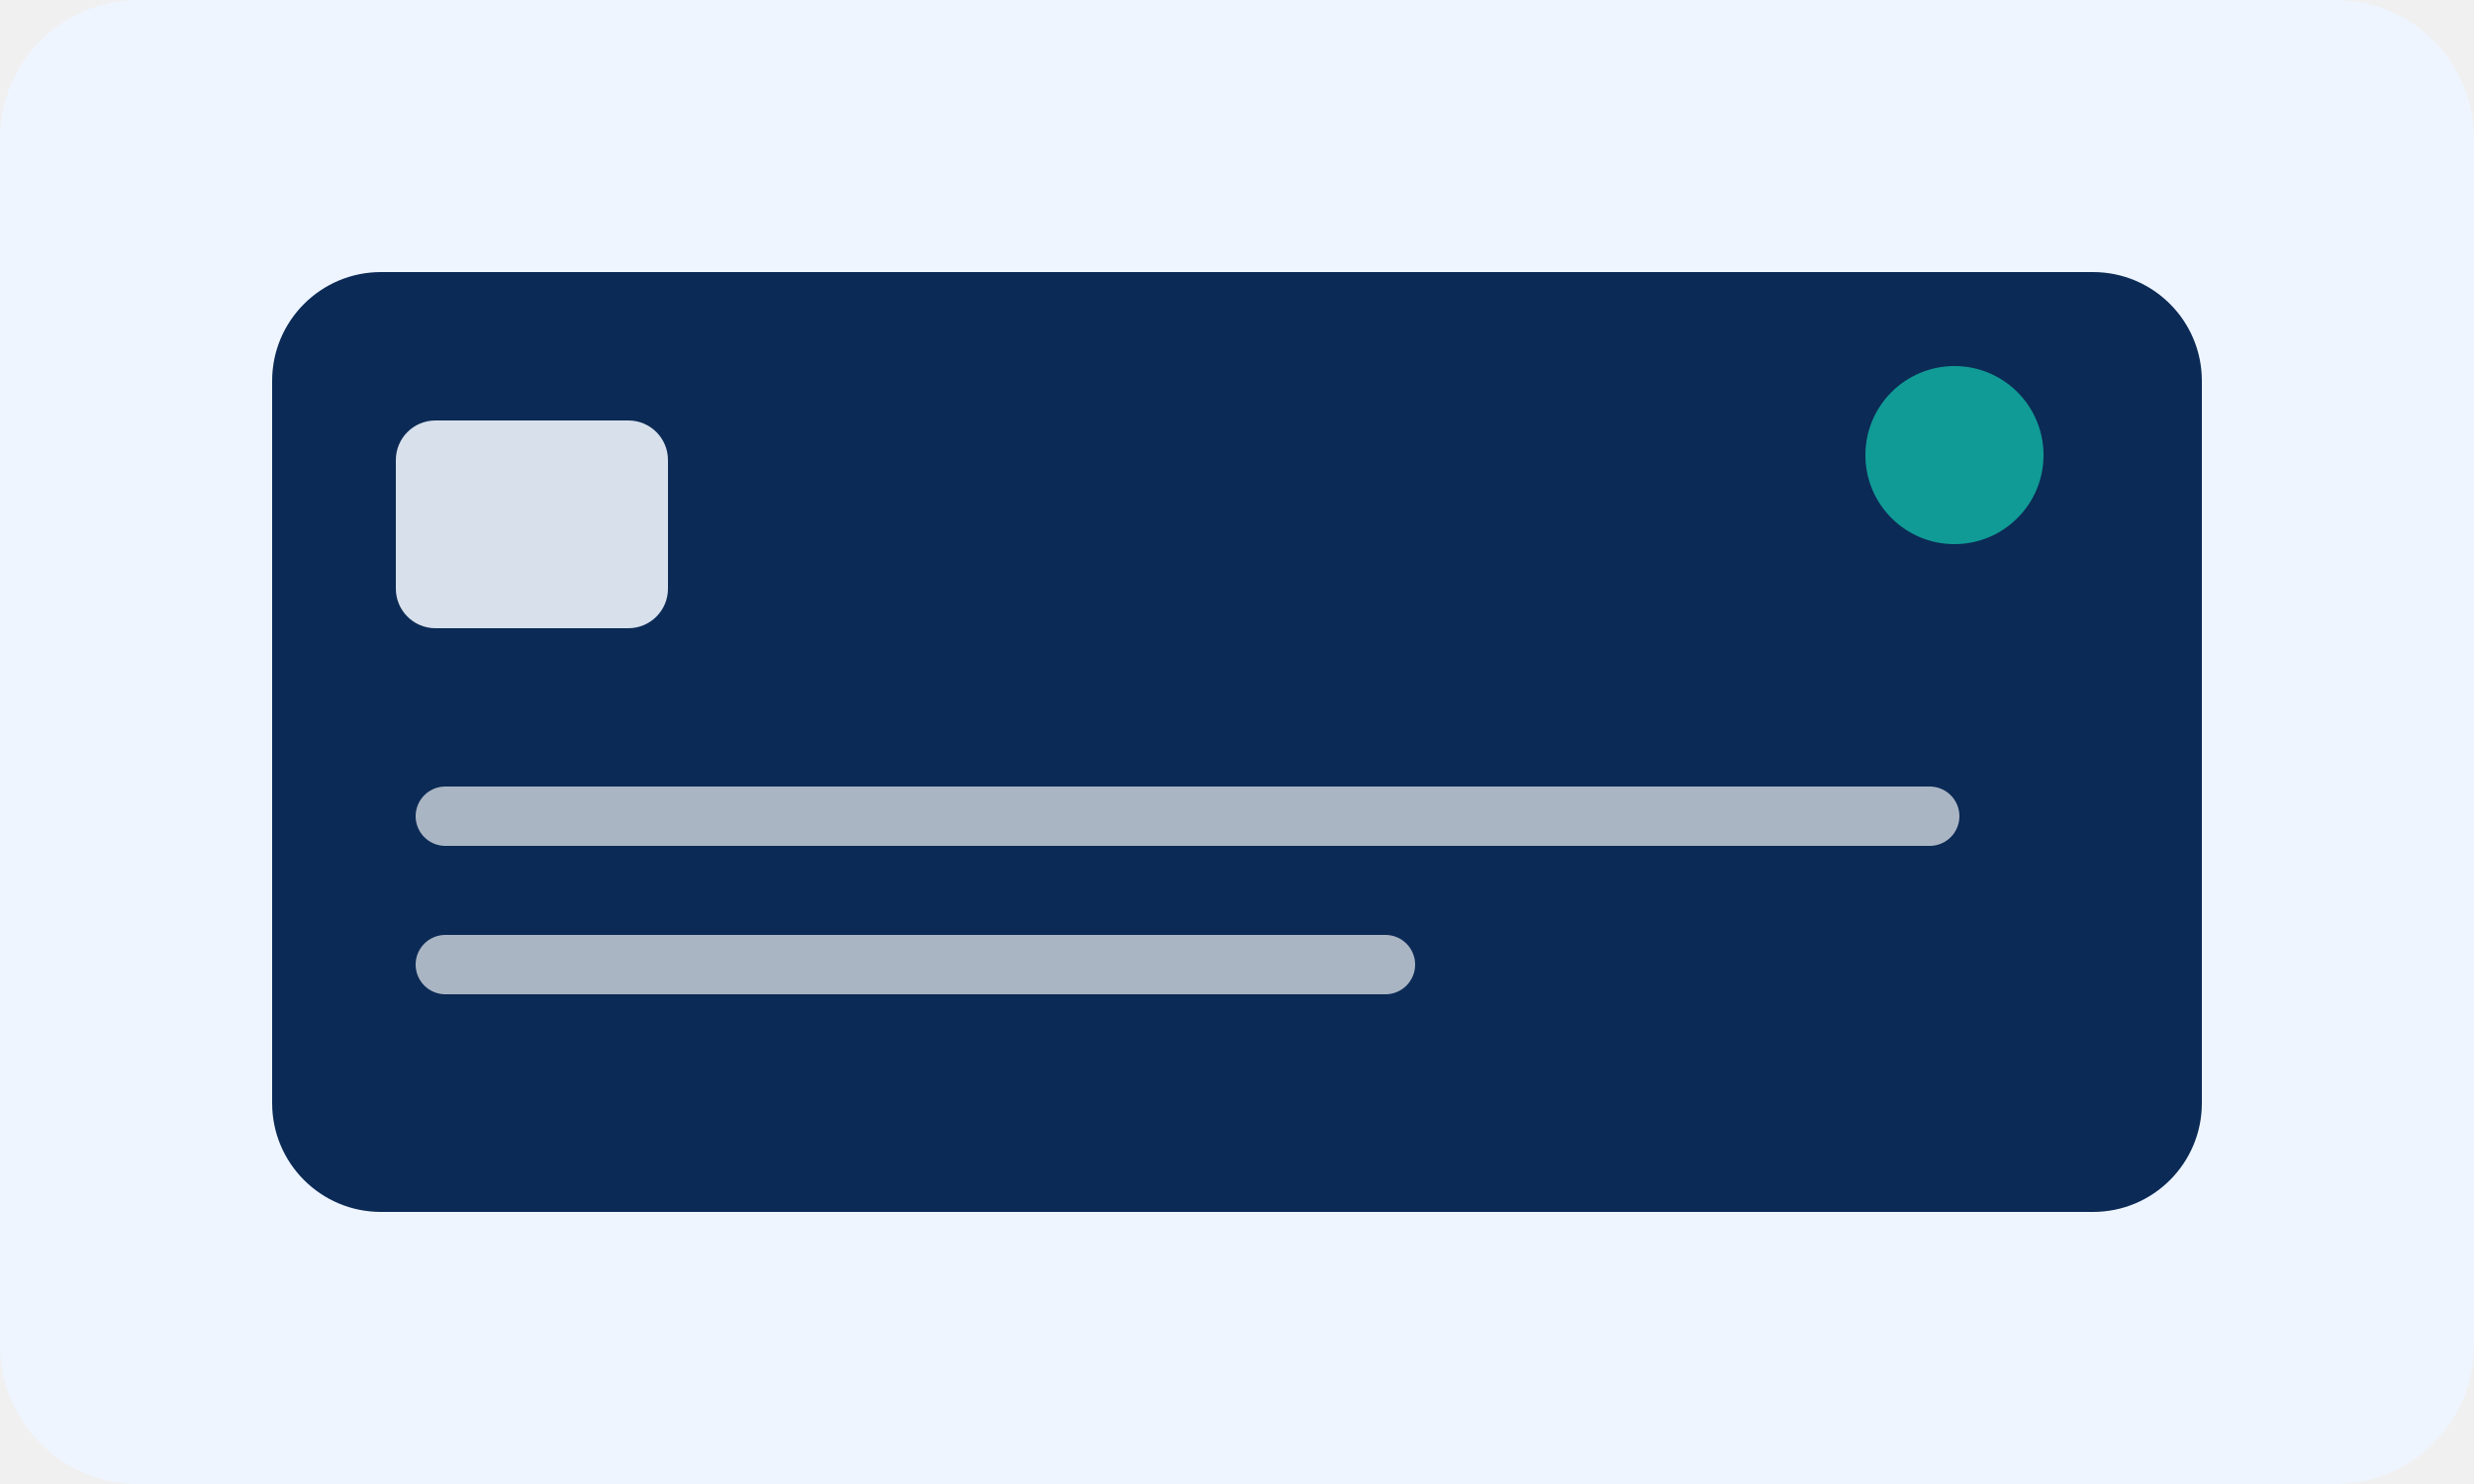
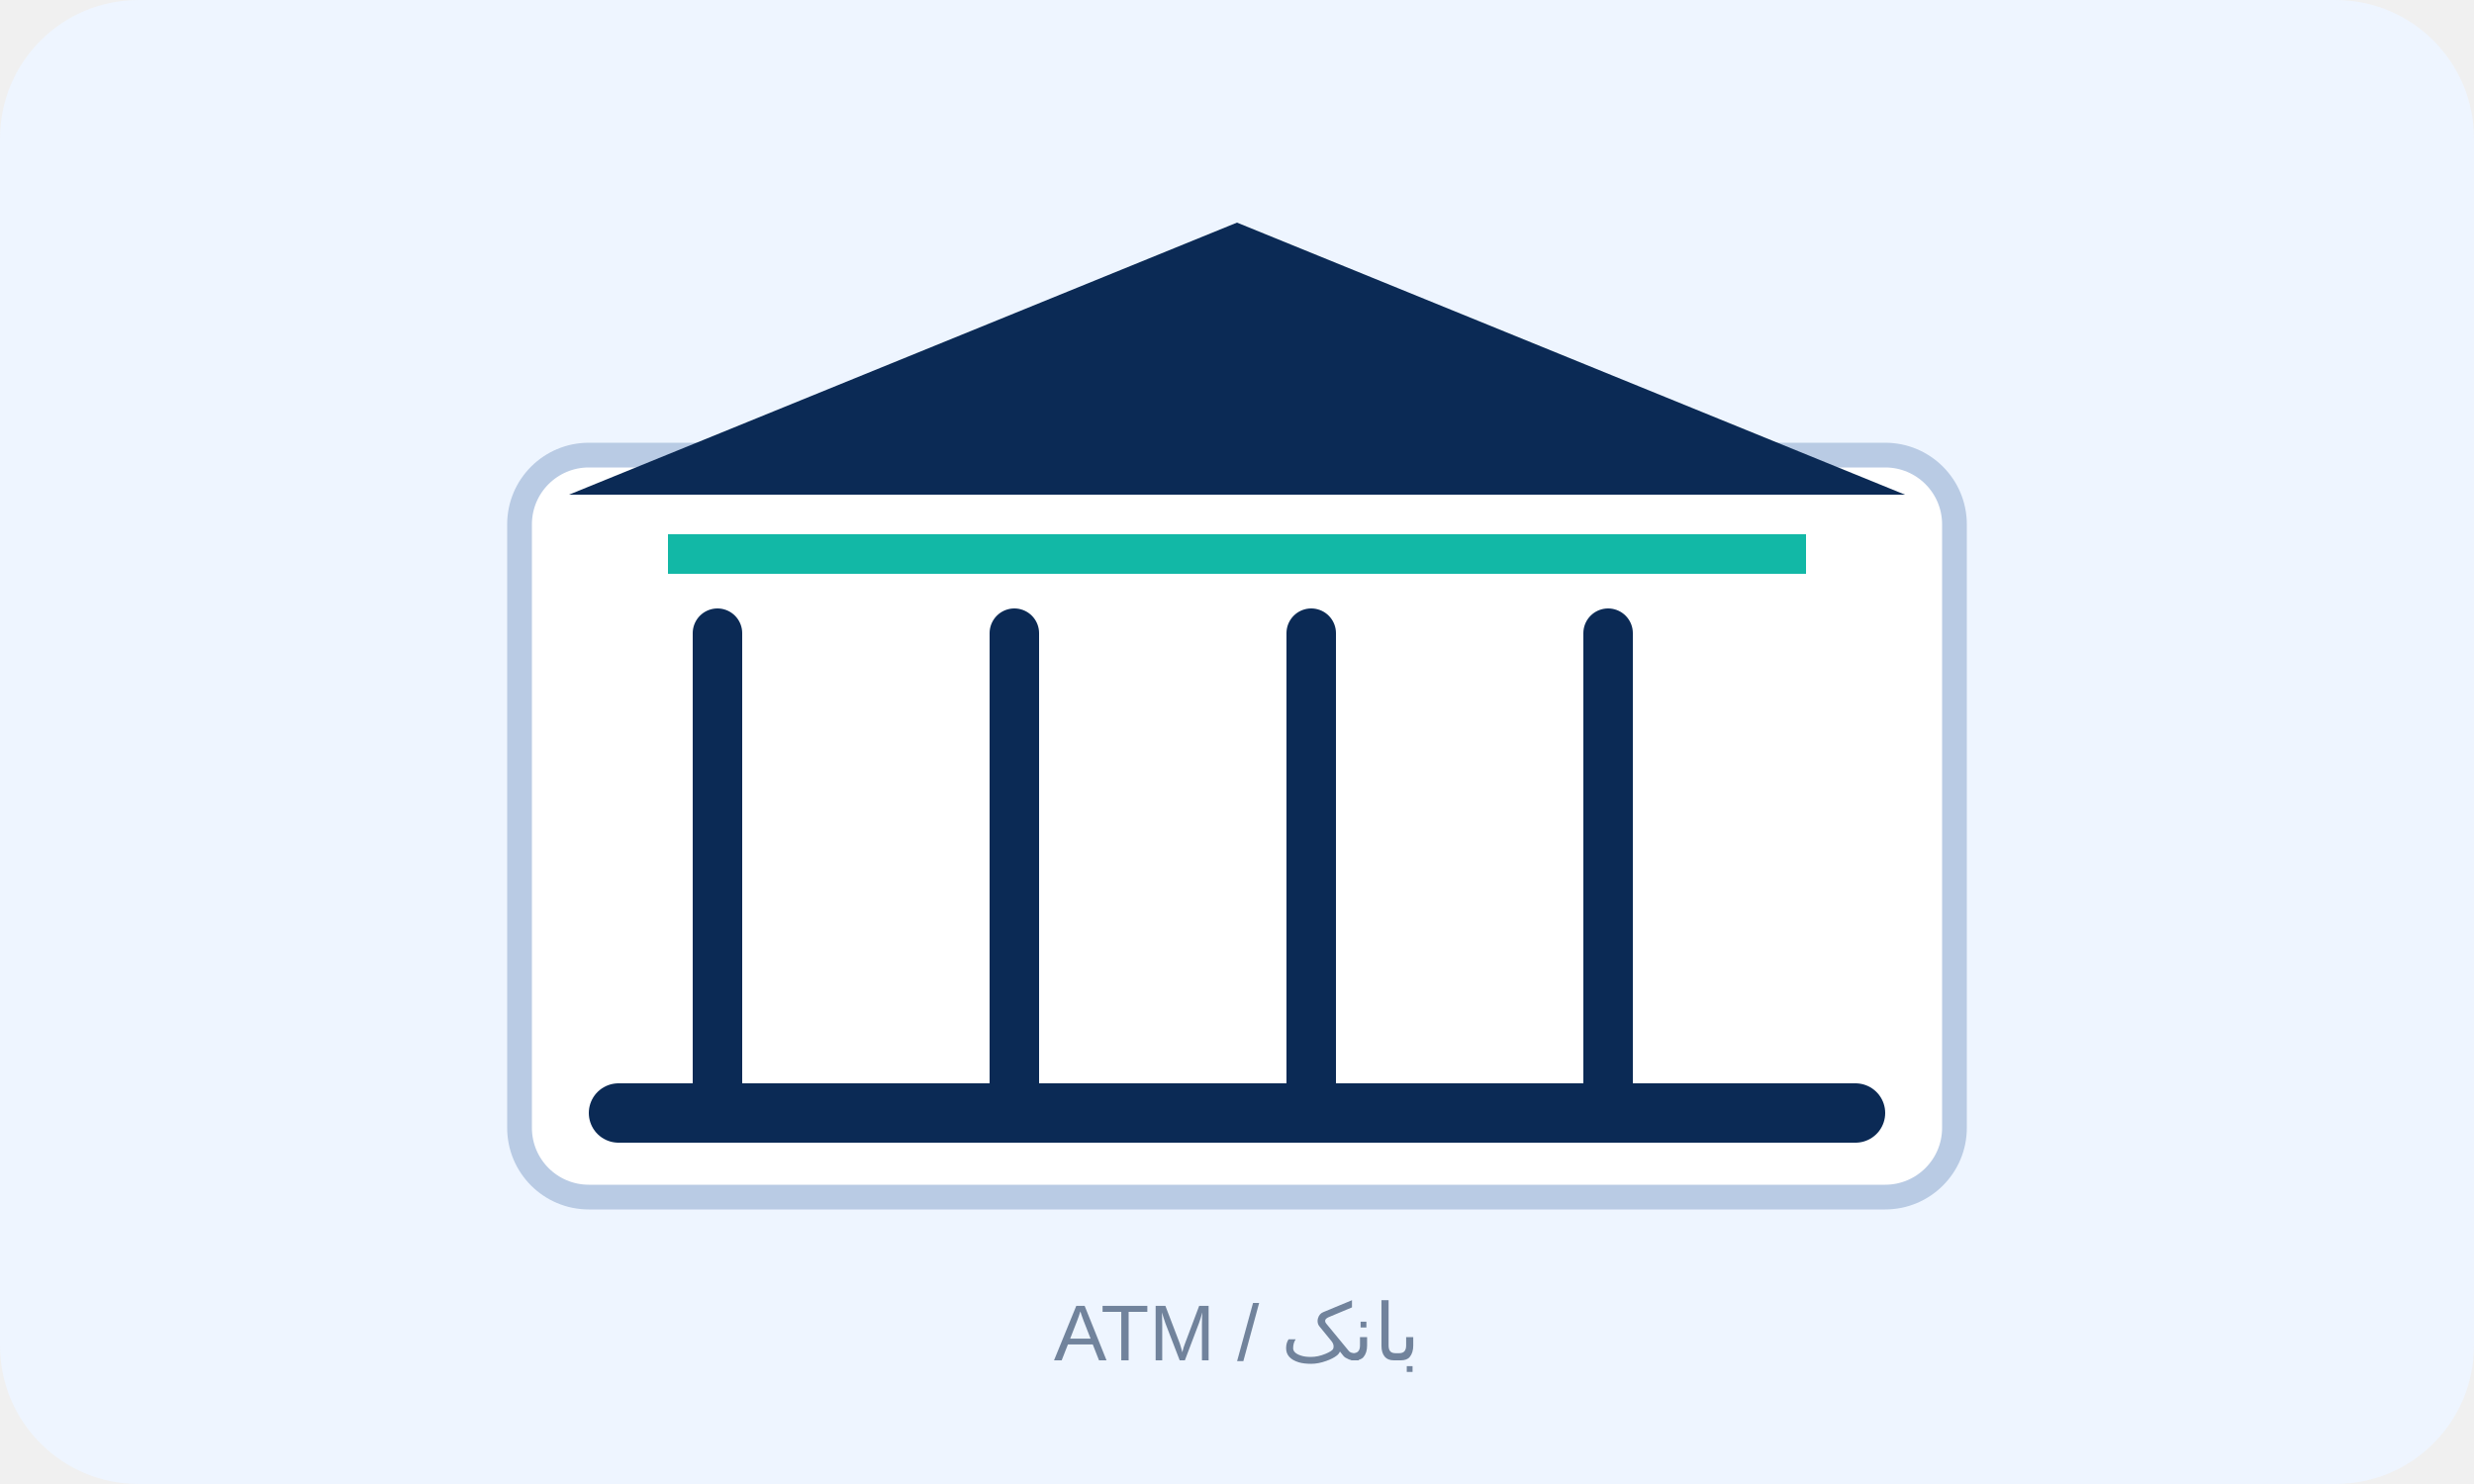
<svg xmlns="http://www.w3.org/2000/svg" viewBox="0 0 500 300">
  <rect width="500" height="300" rx="28" fill="#eef5ff" />
-   <rect x="55" y="55" width="390" height="190" rx="22" fill="#0b2a55" />
-   <rect x="80" y="85" width="55" height="42" rx="8" fill="#d7e0eb" />
-   <circle cx="395" cy="92" r="18" fill="#12b8a6" opacity=".8" />
-   <path d="M90 165h300M90 195h190" stroke="#fff" stroke-opacity=".65" stroke-width="12" stroke-linecap="round" />
+   <rect x="105" y="92" width="290" height="150" rx="14" fill="#fff" stroke="#b9cbe4" stroke-width="5" />
+   <path d="M250 45 115 100h270L250 45Z" fill="#0b2a55" />
+   <path d="M135 112h230" stroke="#12b8a6" stroke-width="8" />
+   <path d="M145 128v92M205 128v92M265 128v92M325 128v92" stroke="#0b2a55" stroke-width="10" stroke-linecap="round" />
+   <path d="M125 225h250" stroke="#0b2a55" stroke-width="12" stroke-linecap="round" />
+   <text x="250" y="275" text-anchor="middle" font-family="Arial" font-size="16" fill="#71839c">ATM / بانک</text>
</svg>
